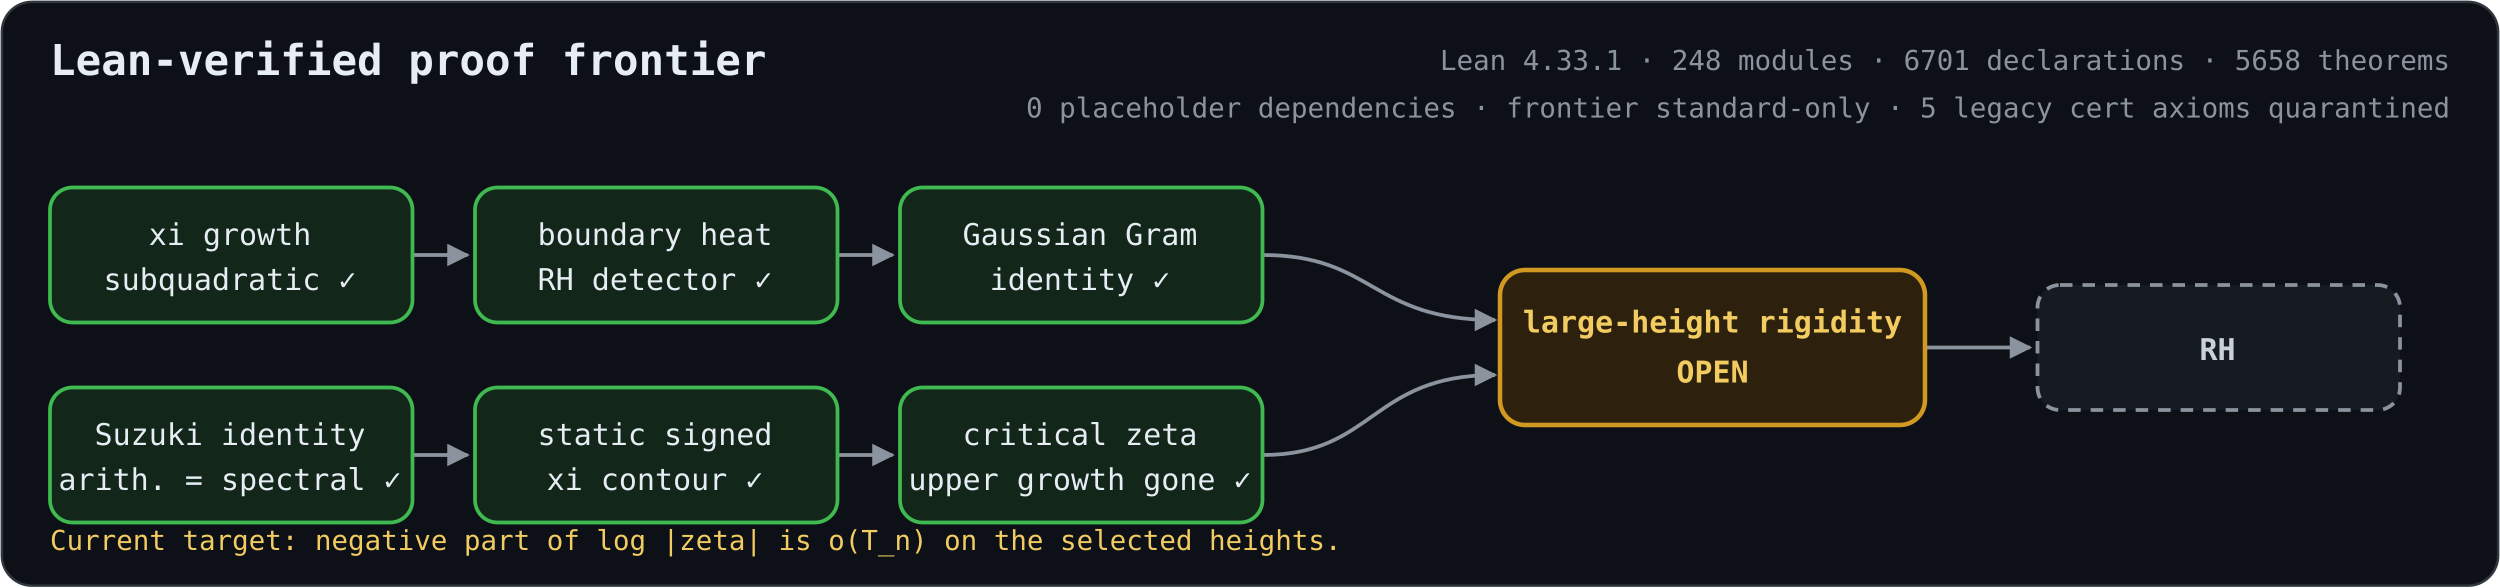
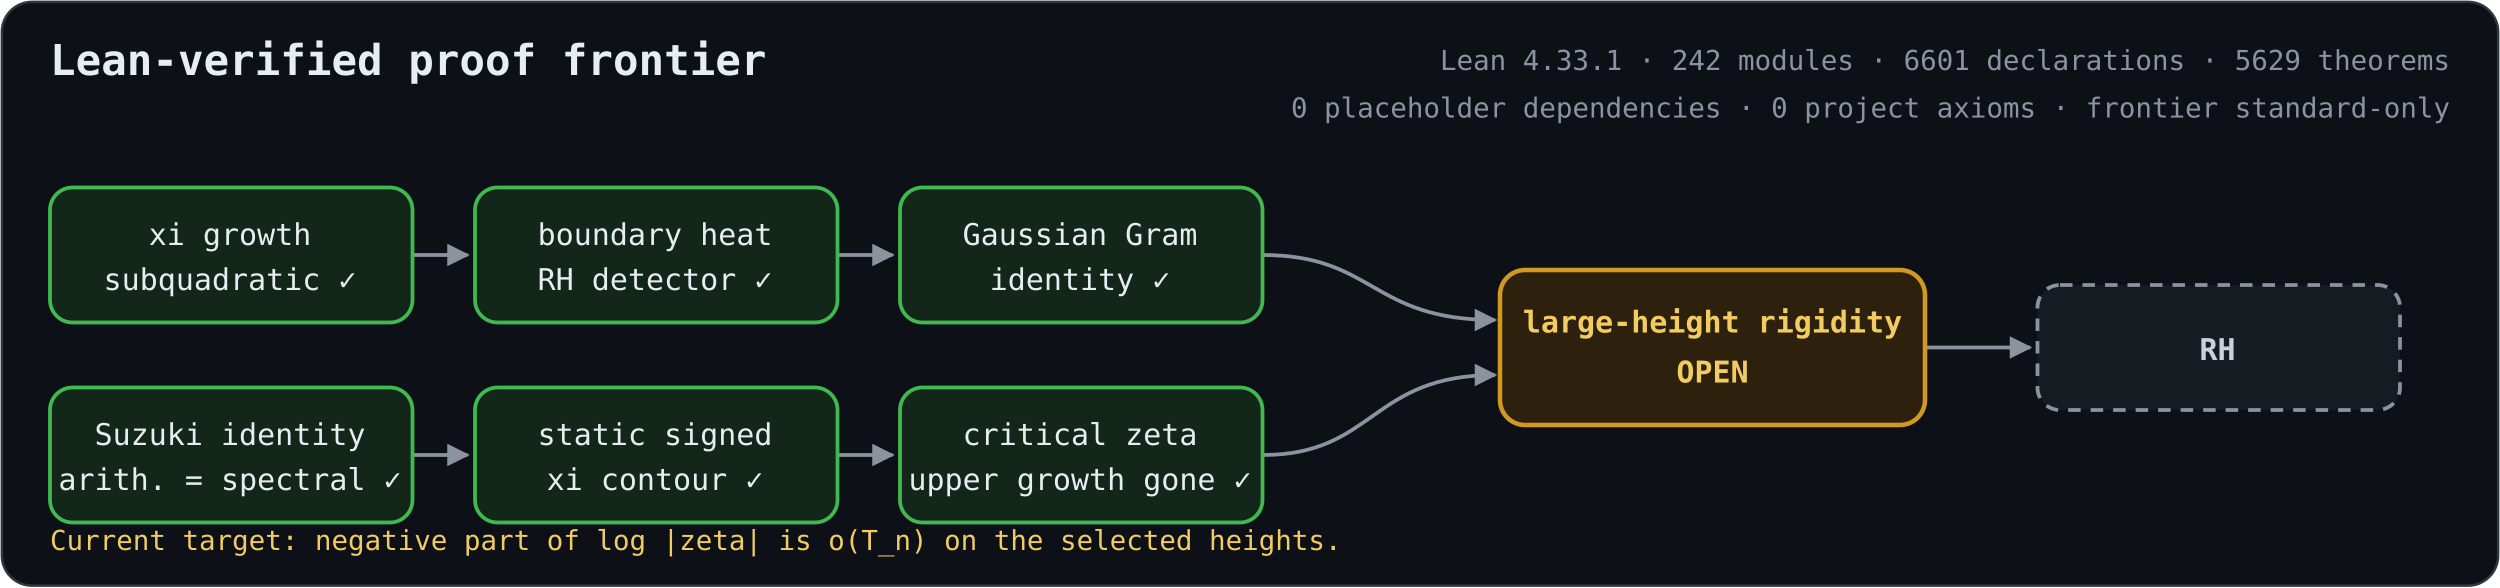
<svg xmlns="http://www.w3.org/2000/svg" role="img" aria-labelledby="title description" viewBox="0 0 1000 235">
  <defs>
    <marker id="arrow" viewBox="0 0 10 10" refX="9" refY="5" markerWidth="6" markerHeight="6" orient="auto-start-reverse">
      <path d="M 0 0 L 10 5 L 0 10 z" fill="#8b949e" />
    </marker>
    <style>
      .bg { fill: #0d1117; stroke: #30363d; }
      text { fill: #e6edf3; font-family: ui-monospace, SFMono-Regular, Menlo, Consolas, monospace; font-size: 12px; text-anchor: middle; }
      .heading { font-size: 17px; font-weight: 700; text-anchor: start; }
      .metrics { fill: #8b949e; font-size: 11px; text-anchor: end; }
      .proved rect { fill: #12261a; stroke: #3fb950; stroke-width: 1.5; }
      .open rect { fill: #2d210d; stroke: #d29922; stroke-width: 1.8; }
      .goal rect { fill: #161b22; stroke: #8b949e; stroke-width: 1.5; stroke-dasharray: 5 4; }
      .open text { fill: #f2cc60; font-weight: 700; }
      .goal text { fill: #c9d1d9; font-weight: 700; }
      .edge { fill: none; stroke: #8b949e; stroke-width: 1.5; marker-end: url(#arrow); }
      .frontier { fill: #f2cc60; font-size: 11px; text-anchor: start; }
    </style>
  </defs>
  <rect class="bg" x="0.75" y="0.75" width="998.5" height="233.5" rx="12" />
  <text class="heading" x="20" y="30">Lean-verified proof frontier</text>
-   <text class="metrics" x="980" y="28">Lean 4.33.1 · 248 modules · 6701 declarations · 5658 theorems</text>
-   <text class="metrics" x="980" y="47">0 placeholder dependencies · frontier standard-only · 5 legacy cert axioms quarantined</text>
+   <text class="metrics" x="980" y="28">Lean 4.33.1 · 242 modules · 6601 declarations · 5629 theorems</text>
+   <text class="metrics" x="980" y="47">0 placeholder dependencies · 0 project axioms · frontier standard-only</text>
  <path class="edge" d="M165 102 H187" />
  <path class="edge" d="M335 102 H357" />
  <path class="edge" d="M165 182 H187" />
  <path class="edge" d="M335 182 H357" />
  <path class="edge" d="M505 102 C550 102 548 128 598 128" />
  <path class="edge" d="M505 182 C550 182 548 150 598 150" />
  <path class="edge" d="M770 139 H812" />
  <g class="proved">
    <rect x="20" y="75" width="145" height="54" rx="9" />
    <text x="92" y="98">xi growth</text>
    <text x="92" y="116">subquadratic  ✓</text>
  </g>
  <g class="proved">
    <rect x="190" y="75" width="145" height="54" rx="9" />
    <text x="262" y="98">boundary heat</text>
    <text x="262" y="116">RH detector  ✓</text>
  </g>
  <g class="proved">
    <rect x="360" y="75" width="145" height="54" rx="9" />
    <text x="432" y="98">Gaussian Gram</text>
    <text x="432" y="116">identity  ✓</text>
  </g>
  <g class="proved">
    <rect x="20" y="155" width="145" height="54" rx="9" />
    <text x="92" y="178">Suzuki identity</text>
    <text x="92" y="196">arith. = spectral  ✓</text>
  </g>
  <g class="proved">
    <rect x="190" y="155" width="145" height="54" rx="9" />
    <text x="262" y="178">static signed</text>
    <text x="262" y="196">xi contour  ✓</text>
  </g>
  <g class="proved">
    <rect x="360" y="155" width="145" height="54" rx="9" />
    <text x="432" y="178">critical zeta</text>
    <text x="432" y="196">upper growth gone  ✓</text>
  </g>
  <g class="open">
    <rect x="600" y="108" width="170" height="62" rx="10" />
    <text x="685" y="133">large-height rigidity</text>
    <text x="685" y="153">OPEN</text>
  </g>
  <g class="goal">
    <rect x="815" y="114" width="145" height="50" rx="9" />
    <text x="887" y="144">RH</text>
  </g>
  <text class="frontier" x="20" y="220">Current target: negative part of log |zeta| is o(T_n) on the selected heights.</text>
</svg>
